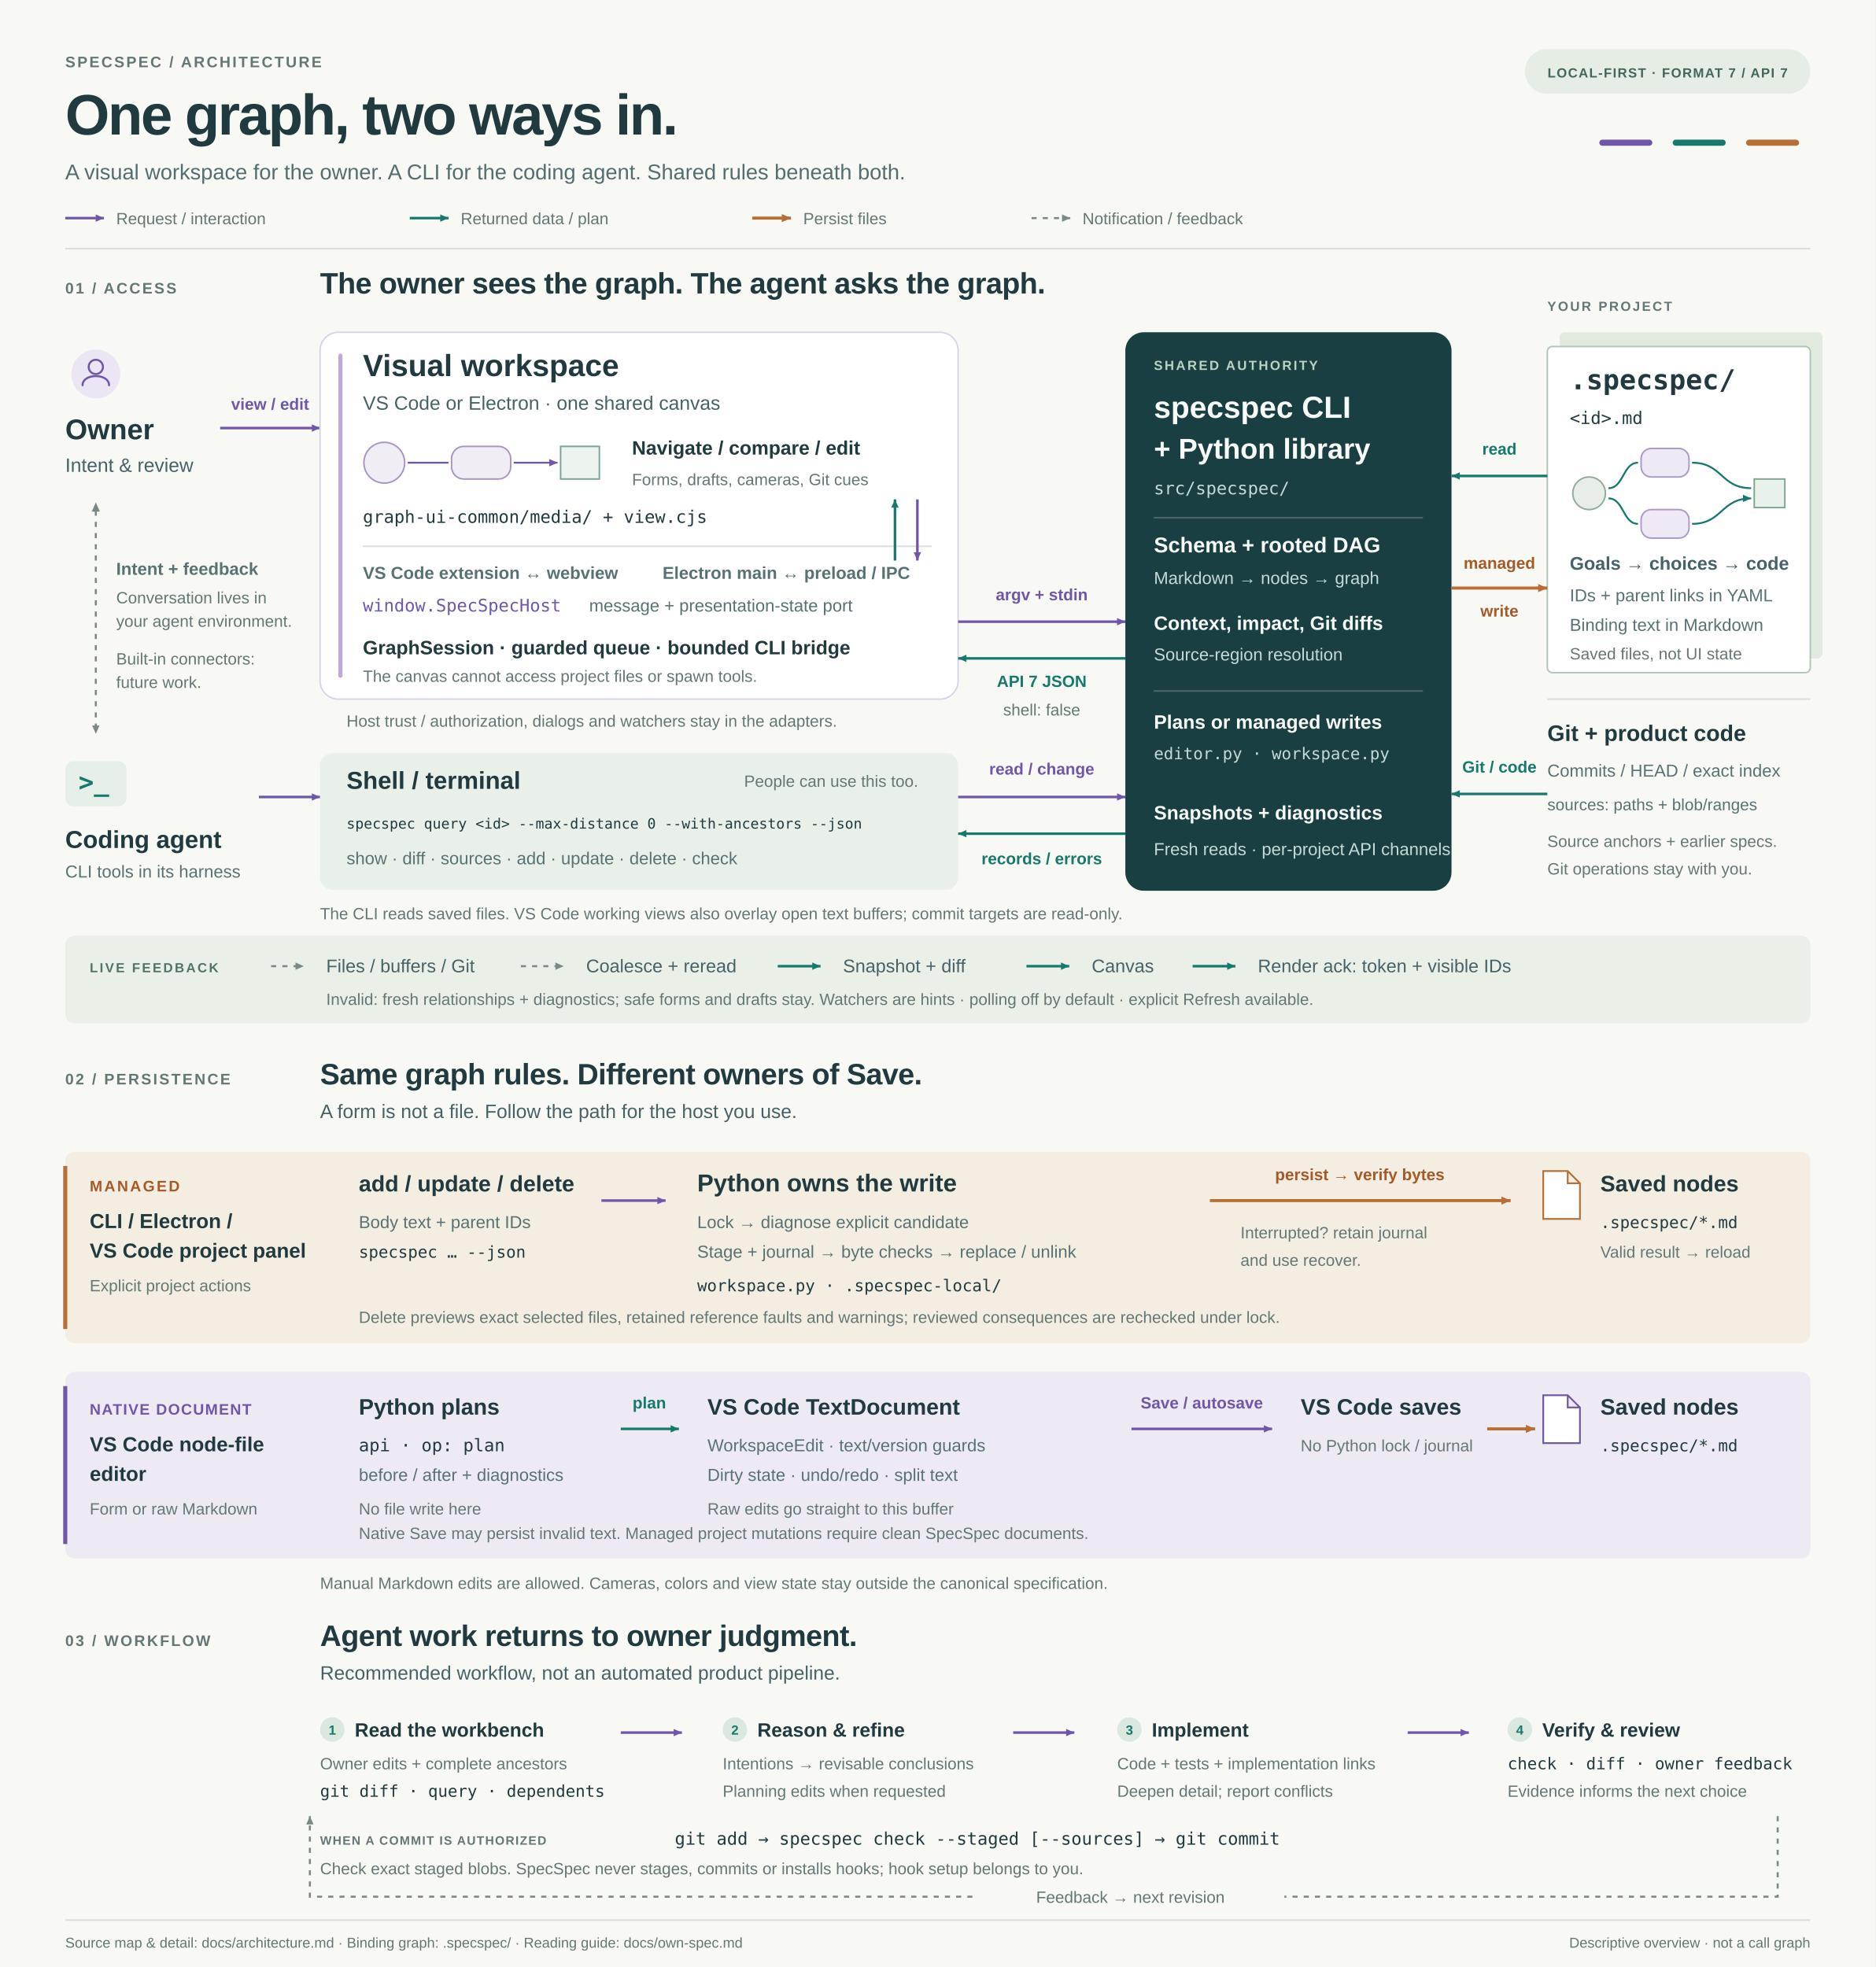
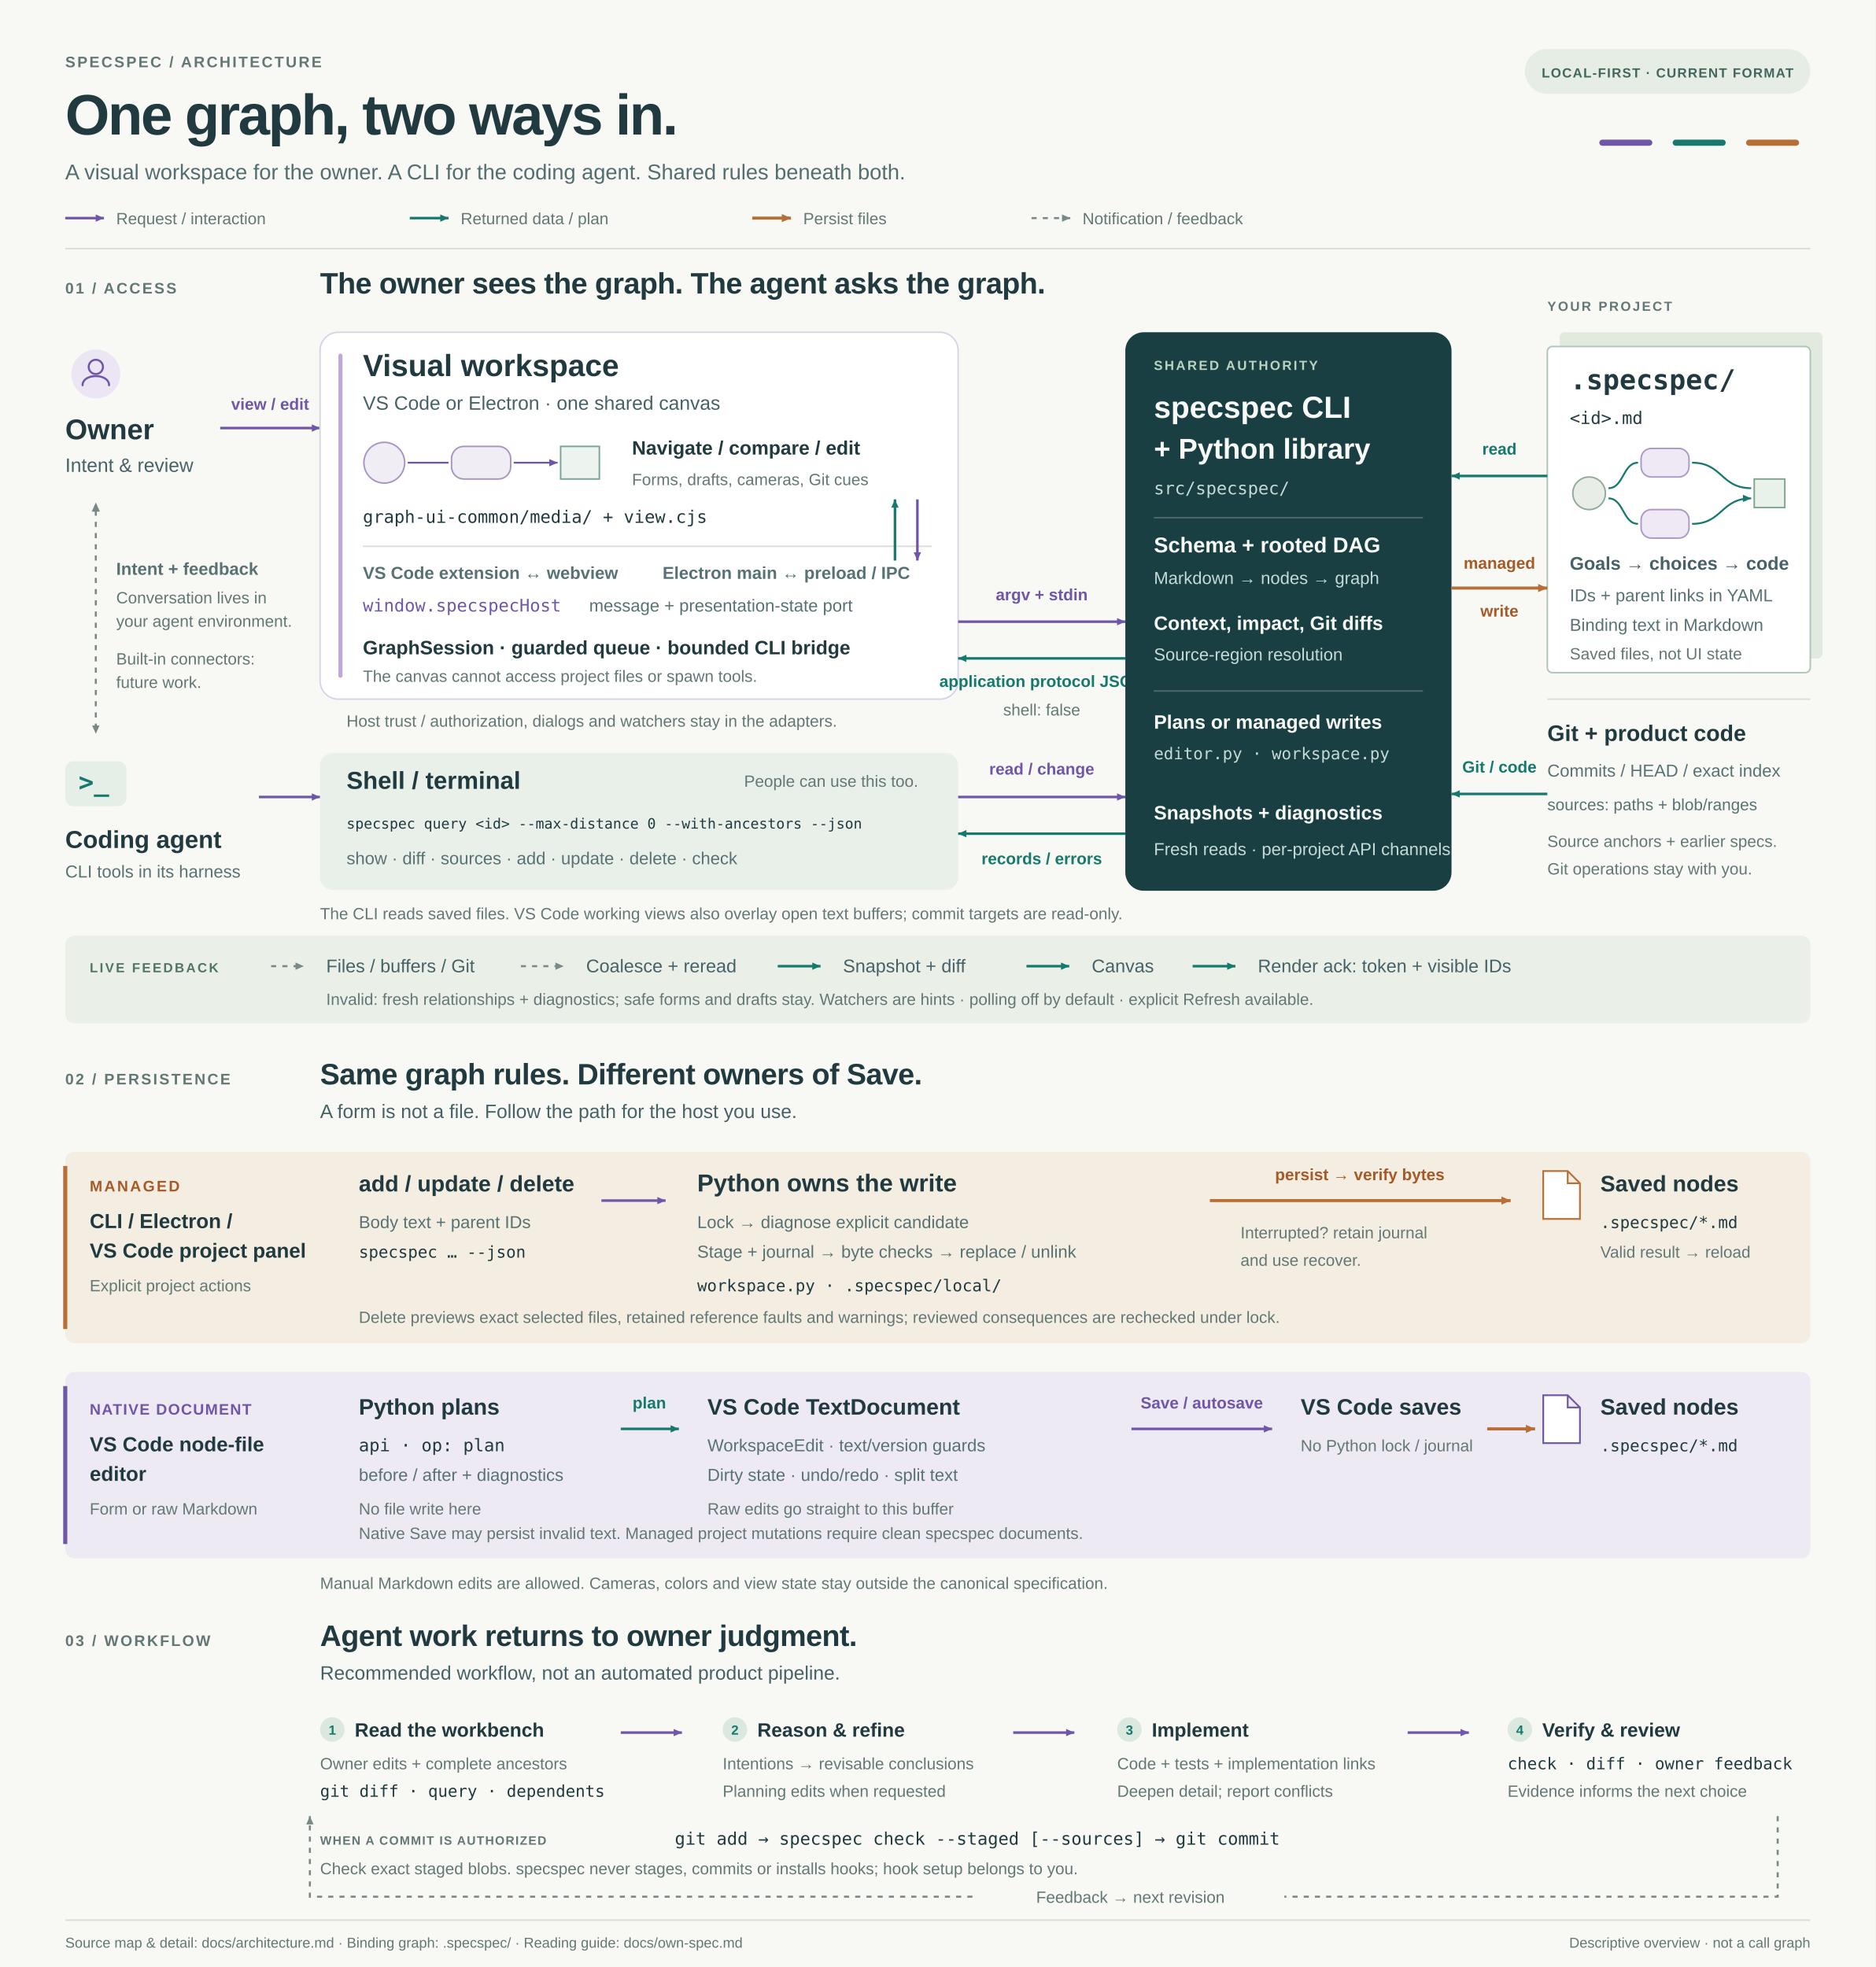
<svg xmlns="http://www.w3.org/2000/svg" width="1840" height="1930" viewBox="0 0 1840 1930" role="img" aria-labelledby="architecture-title architecture-description">
  <defs>
    <style>
      text { font-family: "Segoe UI", Arial, sans-serif; fill: #203a40; }
      .eyebrow { font-size: 15px; font-weight: 700; letter-spacing: 1.8px; fill: #637776; }
      .title { font-size: 56px; font-weight: 700; letter-spacing: -1.8px; }
      .subtitle { font-size: 21px; fill: #536d70; }
      .section { font-size: 29px; font-weight: 650; letter-spacing: -.4px; }
      .heading { font-size: 24px; font-weight: 650; }
      .body { font-size: 19px; fill: #466167; }
      .small { font-size: 17px; fill: #587274; }
      .caption { font-size: 16px; fill: #637776; }
      .code { font-family: Consolas, "DejaVu Sans Mono", monospace; font-size: 17px; }
      .label { font-size: 16px; font-weight: 600; }
      .purple { fill: #7056a8; }
      .teal { fill: #16796d; }
      .gold { fill: #a55a28; }
      .white { fill: #f7faf6; }
      .light { fill: #c6dad5; }
      .request { fill: none; stroke: #7056a8; stroke-width: 2.5; marker-end: url(#request-arrow); }
      .response { fill: none; stroke: #16796d; stroke-width: 2.5; marker-end: url(#response-arrow); }
      .write { fill: none; stroke: #b86e35; stroke-width: 3; marker-end: url(#write-arrow); }
      .hint { fill: none; stroke: #788987; stroke-width: 2; stroke-dasharray: 5 6; marker-end: url(#hint-arrow); }
      .hairline { fill: none; stroke: #d7dfd8; stroke-width: 1.5; }
    </style>
    <marker id="request-arrow" viewBox="0 0 10 10" refX="9" refY="5" markerWidth="9" markerHeight="9" markerUnits="userSpaceOnUse" orient="auto">
      <path d="M0 1L9 5L0 9Z" fill="#7056a8" />
    </marker>
    <marker id="response-arrow" viewBox="0 0 10 10" refX="9" refY="5" markerWidth="9" markerHeight="9" markerUnits="userSpaceOnUse" orient="auto">
      <path d="M0 1L9 5L0 9Z" fill="#16796d" />
    </marker>
    <marker id="write-arrow" viewBox="0 0 10 10" refX="9" refY="5" markerWidth="10" markerHeight="10" markerUnits="userSpaceOnUse" orient="auto">
      <path d="M0 1L9 5L0 9Z" fill="#b86e35" />
    </marker>
    <marker id="hint-arrow" viewBox="0 0 10 10" refX="9" refY="5" markerWidth="9" markerHeight="9" markerUnits="userSpaceOnUse" orient="auto">
      <path d="M0 1L9 5L0 9Z" fill="#788987" />
    </marker>
  </defs>
  <rect width="1840" height="1930" fill="#f8f9f4" />
  <g id="introduction" aria-label="Overview and visual key">
    <text x="64" y="66" class="eyebrow">SPECSPEC / ARCHITECTURE</text>
    <text x="64" y="132" class="title">One graph, two ways in.</text>
    <text x="64" y="176" class="subtitle">A visual workspace for the owner. A CLI for the coding agent. Shared rules beneath both.</text>
    <rect x="1496" y="48" width="280" height="44" rx="22" fill="#e5ede5" />
-     <text x="1636" y="76" text-anchor="middle" class="eyebrow" style="font-size:13px;letter-spacing:1px;fill:#42665d">LOCAL-FIRST · FORMAT 7 / API 7</text>
+     <text x="1636" y="76" text-anchor="middle" class="eyebrow" style="font-size:13px;letter-spacing:1px;fill:#42665d">LOCAL-FIRST · CURRENT FORMAT</text>
    <path d="M1572 140H1618" stroke="#7056a8" stroke-width="6" stroke-linecap="round" />
    <path d="M1644 140H1690" stroke="#16796d" stroke-width="6" stroke-linecap="round" />
    <path d="M1716 140H1762" stroke="#b86e35" stroke-width="6" stroke-linecap="round" />
    <path d="M64 214H102" class="request" />
    <text x="114" y="220" class="caption">Request / interaction</text>
    <path d="M402 214H440" class="response" />
    <text x="452" y="220" class="caption">Returned data / plan</text>
    <path d="M738 214H776" class="write" />
    <text x="788" y="220" class="caption">Persist files</text>
    <path d="M1012 214H1050" class="hint" />
    <text x="1062" y="220" class="caption">Notification / feedback</text>
    <path d="M64 244H1776" class="hairline" />
  </g>
  <g id="access-map" aria-label="Two entrances converge on one domain authority and canonical project files">
    <text x="64" y="288" class="eyebrow">01 / ACCESS</text>
    <text x="314" y="288" class="section">The owner sees the graph. The agent asks the graph.</text>
    <g id="owner-entry" aria-label="Owner: browse, edit and review through the visual workspace">
      <circle cx="94" cy="367" r="24" fill="#ece6f4" />
      <circle cx="94" cy="360" r="7" fill="none" stroke="#7056a8" stroke-width="2" />
      <path d="M81 378C81 366 107 366 107 378" fill="none" stroke="#7056a8" stroke-width="2" stroke-linecap="round" />
      <text x="64" y="431" class="heading" style="font-size:28px">Owner</text>
      <text x="64" y="463" class="body">Intent &amp; review</text>
      <path d="M216 420H314" class="request" />
      <text x="265" y="402" text-anchor="middle" class="label purple">view / edit</text>
    </g>
-     <g id="conversation" aria-label="Owner-agent conversation is external to SpecSpec">
+     <g id="conversation" aria-label="Owner-agent conversation is external to specspec">
      <path d="M94 501V720" class="hint" />
      <path d="M90 502L94 493L98 502Z" fill="#788987" />
      <text x="114" y="564" class="small" style="font-weight:600">Intent + feedback</text>
      <text x="114" y="592" class="caption">Conversation lives in</text>
      <text x="114" y="615" class="caption">your agent environment.</text>
      <text x="114" y="652" class="caption">Built-in connectors:</text>
      <text x="114" y="675" class="caption">future work.</text>
    </g>
    <g id="visual-workspace" aria-label="One unprivileged canvas and narrow VS Code or Electron adapters">
      <rect x="314" y="326" width="626" height="360" rx="18" fill="#fff" stroke="#d8d4e5" stroke-width="1.5" />
      <path d="M334 349V663" stroke="#bca9d7" stroke-width="4" stroke-linecap="round" />
      <text x="356" y="369" class="heading" style="font-size:30px">Visual workspace</text>
      <text x="356" y="402" class="body">VS Code or Electron · one shared canvas</text>
      <g id="canvas-miniature" aria-label="Illustrative graph canvas">
        <circle cx="377" cy="454" r="20" fill="#f0edf5" stroke="#aa94c4" stroke-width="1.5" />
        <rect x="443" y="438" width="58" height="32" rx="12" fill="#f0edf5" stroke="#aa94c4" stroke-width="1.5" />
        <rect x="550" y="438" width="38" height="32" fill="#edf4ef" stroke="#77a598" stroke-width="1.5" />
        <path d="M400 454H440M504 454H547" class="request" style="stroke-width:1.8" />
      </g>
      <text x="620" y="446" class="body" style="font-weight:650;fill:#203a40">Navigate / compare / edit</text>
      <text x="620" y="476" class="caption">Forms, drafts, cameras, Git cues</text>
      <text x="356" y="513" class="code">graph-ui-common/media/ + view.cjs</text>
      <path d="M356 536H914" class="hairline" />
      <path d="M900 490V550" class="request" />
      <path d="M878 550V490" class="response" />
      <text x="356" y="568" class="small" style="font-weight:600">VS Code extension ↔ webview</text>
      <text x="650" y="568" class="small" style="font-weight:600">Electron main ↔ preload / IPC</text>
-       <text x="356" y="600" class="code purple">window.SpecSpecHost</text>
+       <text x="356" y="600" class="code purple">window.specspecHost</text>
      <text x="578" y="600" class="small">message + presentation-state port</text>
      <text x="356" y="642" class="body" style="font-weight:650;fill:#203a40">GraphSession · guarded queue · bounded CLI bridge</text>
      <text x="356" y="669" class="caption">The canvas cannot access project files or spawn tools.</text>
      <text x="340" y="713" class="caption">Host trust / authorization, dialogs and watchers stay in the adapters.</text>
    </g>
    <g id="agent-entry" aria-label="Coding agent: call the CLI from its own shell, also available to people">
      <rect x="64" y="747" width="60" height="44" rx="8" fill="#e5eee7" />
      <text x="77" y="776" class="code teal" style="font-size:25px;font-weight:700">&gt;_</text>
      <text x="64" y="832" class="heading">Coding agent</text>
      <text x="64" y="861" class="small">CLI tools in its harness</text>
      <path d="M254 782H314" class="request" />
      <rect x="314" y="739" width="626" height="134" rx="12" fill="#e9f0e9" />
      <text x="340" y="774" class="heading">Shell / terminal</text>
      <text x="730" y="772" class="caption">People can use this too.</text>
      <text x="340" y="813" class="code" style="font-size:14px">specspec query &lt;id&gt; --max-distance 0 --with-ancestors --json</text>
      <text x="340" y="848" class="small">show · diff · sources · add · update · delete · check</text>
    </g>
-     <g id="cli-interface" aria-label="Shell-free argument arrays and UTF-8 stdin go in; API 7 JSON, records and diagnostics come back">
+     <g id="cli-interface" aria-label="Shell-free argument arrays and UTF-8 stdin go in; application protocol JSON, records and diagnostics come back">
      <path d="M940 610H1104" class="request" />
      <text x="1022" y="589" text-anchor="middle" class="label purple">argv + stdin</text>
      <path d="M1104 646H940" class="response" />
-       <text x="1022" y="674" text-anchor="middle" class="label teal">API 7 JSON</text>
+       <text x="1022" y="674" text-anchor="middle" class="label teal">application protocol JSON</text>
      <text x="1022" y="702" text-anchor="middle" class="caption">shell: false</text>
      <path d="M940 782H1104" class="request" />
      <text x="1022" y="760" text-anchor="middle" class="label purple">read / change</text>
      <path d="M1104 818H940" class="response" />
      <text x="1022" y="848" text-anchor="middle" class="label teal">records / errors</text>
    </g>
    <g id="python-authority" aria-label="The CLI and reusable Python library own specification meaning, not the renderer">
      <rect x="1104" y="326" width="320" height="548" rx="18" fill="#193f43" />
      <text x="1132" y="363" class="eyebrow" style="fill:#b9d3c0;font-size:13px">SHARED AUTHORITY</text>
      <text x="1132" y="410" class="heading white" style="font-size:30px">specspec CLI</text>
      <text x="1132" y="450" class="heading white" style="font-size:28px">+ Python library</text>
      <text x="1132" y="485" class="code light">src/specspec/</text>
      <path d="M1132 508H1396" stroke="#4c6869" stroke-width="1.5" />
      <text x="1132" y="542" class="body white" style="font-size:21px;font-weight:650">Schema + rooted DAG</text>
      <text x="1132" y="573" class="small light">Markdown → nodes → graph</text>
      <text x="1132" y="618" class="body white" style="font-weight:650">Context, impact, Git diffs</text>
      <text x="1132" y="648" class="small light">Source-region resolution</text>
      <path d="M1132 678H1396" stroke="#4c6869" stroke-width="1.5" />
      <text x="1132" y="715" class="body white" style="font-weight:650">Plans or managed writes</text>
      <text x="1132" y="745" class="code light" style="font-size:16px">editor.py · workspace.py</text>
      <text x="1132" y="804" class="body white" style="font-weight:650">Snapshots + diagnostics</text>
      <text x="1132" y="839" class="small light">Fresh reads · per-project API channels</text>
    </g>
    <g id="project-data" aria-label="Canonical saved Markdown DAG, Git snapshots and linked product sources">
      <text x="1518" y="305" class="eyebrow" style="font-size:13px">YOUR PROJECT</text>
      <rect x="1530" y="326" width="258" height="320" rx="5" fill="#e2e9df" />
      <rect x="1518" y="340" width="258" height="320" rx="5" fill="#fff" stroke="#afc5b6" stroke-width="1.5" />
      <text x="1540" y="382" class="code" style="font-size:27px;font-weight:700">.specspec/</text>
      <text x="1540" y="416" class="code">&lt;id&gt;.md</text>
      <g id="canonical-dag" aria-label="One manifesto, multi-parent requirements and implementation leaves">
        <circle cx="1559" cy="484" r="16" fill="#e8eee7" stroke="#91aa99" stroke-width="1.5" />
        <rect x="1610" y="440" width="47" height="28" rx="10" fill="#efe9f5" stroke="#ad99c7" stroke-width="1.5" />
        <rect x="1610" y="500" width="47" height="28" rx="10" fill="#efe9f5" stroke="#ad99c7" stroke-width="1.5" />
        <rect x="1721" y="470" width="30" height="28" fill="#e9f2ea" stroke="#80a58e" stroke-width="1.5" />
        <path d="M1578 479C1593 479 1592 454 1607 454M1578 489C1593 489 1592 514 1607 514M1660 454C1690 454 1688 479 1718 479M1660 514C1690 514 1688 489 1718 489" class="response" style="stroke-width:1.8" />
      </g>
      <text x="1540" y="559" class="body" style="font-size:18px;font-weight:650">Goals → choices → code</text>
      <text x="1540" y="590" class="small">IDs + parent links in YAML</text>
      <text x="1540" y="619" class="small">Binding text in Markdown</text>
      <text x="1540" y="647" class="caption">Saved files, not UI state</text>
      <path d="M1518 686H1776" class="hairline" />
      <text x="1518" y="727" class="heading" style="font-size:22px">Git + product code</text>
      <text x="1518" y="762" class="small">Commits / HEAD / exact index</text>
      <text x="1518" y="795" class="small" style="font-size:16px">sources: paths + blob/ranges</text>
      <text x="1518" y="831" class="caption">Source anchors + earlier specs.</text>
      <text x="1518" y="858" class="caption">Git operations stay with you.</text>
    </g>
    <g id="project-interface" aria-label="Python reads files and Git snapshots; managed operations write files. Native saves are detailed in section two.">
      <path d="M1518 467H1424" class="response" />
      <text x="1471" y="446" text-anchor="middle" class="label teal">read</text>
      <path d="M1424 577H1518" class="write" />
      <text x="1471" y="558" text-anchor="middle" class="label gold">managed</text>
      <text x="1471" y="605" text-anchor="middle" class="label gold">write</text>
      <path d="M1518 779H1424" class="response" />
      <text x="1471" y="758" text-anchor="middle" class="label teal">Git / code</text>
    </g>
    <text x="314" y="902" class="caption">The CLI reads saved files. VS Code working views also overlay open text buffers; commit targets are read-only.</text>
  </g>
  <g id="refresh-loop" aria-label="Live feedback: events prompt coalesced rereads, snapshots and acknowledged canvas rendering">
    <rect x="64" y="918" width="1712" height="86" rx="9" fill="#eaf0e8" />
    <text x="88" y="954" class="eyebrow" style="font-size:13px;fill:#507465">LIVE FEEDBACK</text>
    <path d="M266 948H298" class="hint" />
    <text x="320" y="954" class="body" style="font-size:18px">Files / buffers / Git</text>
    <path d="M511 948H553" class="hint" />
    <text x="575" y="954" class="body" style="font-size:18px">Coalesce + reread</text>
    <path d="M763 948H805" class="response" />
    <text x="827" y="954" class="body" style="font-size:18px">Snapshot + diff</text>
    <path d="M1007 948H1049" class="response" />
    <text x="1071" y="954" class="body" style="font-size:18px">Canvas</text>
    <path d="M1170 948H1212" class="response" />
    <text x="1234" y="954" class="body" style="font-size:18px">Render ack: token + visible IDs</text>
    <text x="320" y="986" class="caption">Invalid: fresh relationships + diagnostics; safe forms and drafts stay. Watchers are hints · polling off by default · explicit Refresh available.</text>
  </g>
  <g id="persistence" aria-label="Same graph rules, different persistence lifecycles">
    <text x="64" y="1064" class="eyebrow">02 / PERSISTENCE</text>
    <text x="314" y="1064" class="section">Same graph rules. Different owners of Save.</text>
    <text x="314" y="1097" class="body">A form is not a file. Follow the path for the host you use.</text>
    <g id="managed-save" aria-label="CLI, Electron and VS Code project actions use Python's locked, journaled managed writer">
      <rect x="64" y="1130" width="1712" height="188" rx="9" fill="#f4eee2" />
      <path d="M64 1144V1304" stroke="#b86e35" stroke-width="4" />
      <text x="88" y="1169" class="eyebrow gold">MANAGED</text>
      <text x="88" y="1205" class="body" style="font-size:20px;font-weight:650;fill:#203a40">CLI / Electron /</text>
      <text x="88" y="1234" class="body" style="font-size:20px;font-weight:650;fill:#203a40">VS Code project panel</text>
      <text x="88" y="1267" class="caption">Explicit project actions</text>
      <text x="352" y="1169" class="heading" style="font-size:22px">add / update / delete</text>
      <text x="352" y="1205" class="small">Body text + parent IDs</text>
      <text x="352" y="1234" class="code" style="font-size:16px">specspec … --json</text>
      <path d="M590 1178H653" class="request" />
      <text x="684" y="1169" class="heading">Python owns the write</text>
      <text x="684" y="1205" class="small">Lock → diagnose explicit candidate</text>
      <text x="684" y="1234" class="small">Stage + journal → byte checks → replace / unlink</text>
-       <text x="684" y="1267" class="code" style="font-size:16px">workspace.py · .specspec-local/</text>
+       <text x="684" y="1267" class="code" style="font-size:16px">workspace.py · .specspec/local/</text>
      <path d="M1187 1178H1482" class="write" />
      <text x="1334" y="1158" text-anchor="middle" class="label gold">persist → verify bytes</text>
      <text x="1217" y="1215" class="caption">Interrupted? retain journal</text>
      <text x="1217" y="1242" class="caption">and use recover.</text>
      <path d="M1514 1149H1538L1550 1161V1196H1514ZM1538 1149V1161H1550" fill="#fff" stroke="#b86e35" stroke-width="1.7" />
      <text x="1570" y="1169" class="heading" style="font-size:22px">Saved nodes</text>
      <text x="1570" y="1205" class="code" style="font-size:16px">.specspec/*.md</text>
      <text x="1570" y="1234" class="caption">Valid result → reload</text>
      <text x="352" y="1298" class="caption">Delete previews exact selected files, retained reference faults and warnings; reviewed consequences are rechecked under lock.</text>
    </g>
    <g id="native-save" aria-label="VS Code node-file forms use non-writing Python plans, WorkspaceEdit, native TextDocuments and native Save; raw edits go straight to the buffer">
      <rect x="64" y="1346" width="1712" height="183" rx="9" fill="#eeeaf4" />
      <path d="M64 1360V1515" stroke="#7056a8" stroke-width="4" />
      <text x="88" y="1388" class="eyebrow purple" style="letter-spacing:1px">NATIVE DOCUMENT</text>
      <text x="88" y="1424" class="body" style="font-size:20px;font-weight:650;fill:#203a40">VS Code node-file</text>
      <text x="88" y="1453" class="body" style="font-size:20px;font-weight:650;fill:#203a40">editor</text>
      <text x="88" y="1486" class="caption">Form or raw Markdown</text>
      <text x="352" y="1388" class="heading" style="font-size:22px">Python plans</text>
      <text x="352" y="1424" class="code">api · op: plan</text>
      <text x="352" y="1453" class="small">before / after + diagnostics</text>
      <text x="352" y="1486" class="caption">No file write here</text>
      <path d="M609 1402H666" class="response" />
      <text x="637" y="1382" text-anchor="middle" class="label teal">plan</text>
      <text x="694" y="1388" class="heading" style="font-size:22px">VS Code TextDocument</text>
      <text x="694" y="1424" class="small">WorkspaceEdit · text/version guards</text>
      <text x="694" y="1453" class="small">Dirty state · undo/redo · split text</text>
      <text x="694" y="1486" class="caption">Raw edits go straight to this buffer</text>
      <path d="M1110 1402H1248" class="request" />
      <text x="1179" y="1382" text-anchor="middle" class="label purple">Save / autosave</text>
      <text x="1276" y="1388" class="heading" style="font-size:22px">VS Code saves</text>
      <text x="1276" y="1424" class="caption">No Python lock / journal</text>
      <path d="M1459 1402H1506" class="write" />
      <path d="M1514 1369H1538L1550 1381V1416H1514ZM1538 1369V1381H1550" fill="#fff" stroke="#7056a8" stroke-width="1.7" />
      <text x="1570" y="1388" class="heading" style="font-size:22px">Saved nodes</text>
      <text x="1570" y="1424" class="code" style="font-size:16px">.specspec/*.md</text>
-       <text x="352" y="1510" class="caption">Native Save may persist invalid text. Managed project mutations require clean SpecSpec documents.</text>
+       <text x="352" y="1510" class="caption">Native Save may persist invalid text. Managed project mutations require clean specspec documents.</text>
    </g>
    <text x="314" y="1559" class="caption">Manual Markdown edits are allowed. Cameras, colors and view state stay outside the canonical specification.</text>
  </g>
  <g id="review-loop" aria-label="Recommended agent working loop and deliberate exact-index validation before authorized commits">
    <text x="64" y="1615" class="eyebrow">03 / WORKFLOW</text>
    <text x="314" y="1615" class="section">Agent work returns to owner judgment.</text>
    <text x="314" y="1648" class="body">Recommended workflow, not an automated product pipeline.</text>
    <g id="inspect-workbench" aria-label="Inspect owner edits and read complete ancestor context">
      <circle cx="326" cy="1697" r="12" fill="#dbe8dd" />
      <text x="326" y="1702" text-anchor="middle" class="label teal" style="font-size:13px">1</text>
      <text x="348" y="1704" class="body" style="font-weight:650;fill:#203a40">Read the workbench</text>
      <text x="314" y="1736" class="caption">Owner edits + complete ancestors</text>
      <text x="314" y="1763" class="code" style="font-size:16px">git diff · query · dependents</text>
    </g>
    <path d="M609 1700H669" class="request" />
    <g id="reason-and-refine" aria-label="Reason about intentions and deepen independently revisable conclusions">
      <circle cx="721" cy="1697" r="12" fill="#dbe8dd" />
      <text x="721" y="1702" text-anchor="middle" class="label teal" style="font-size:13px">2</text>
      <text x="743" y="1704" class="body" style="font-weight:650;fill:#203a40">Reason &amp; refine</text>
      <text x="709" y="1736" class="caption">Intentions → revisable conclusions</text>
      <text x="709" y="1763" class="caption">Planning edits when requested</text>
    </g>
    <path d="M994 1700H1054" class="request" />
    <g id="implement" aria-label="Implement and maintain source and verification links">
      <circle cx="1108" cy="1697" r="12" fill="#dbe8dd" />
      <text x="1108" y="1702" text-anchor="middle" class="label teal" style="font-size:13px">3</text>
      <text x="1130" y="1704" class="body" style="font-weight:650;fill:#203a40">Implement</text>
      <text x="1096" y="1736" class="caption">Code + tests + implementation links</text>
      <text x="1096" y="1763" class="caption">Deepen detail; report conflicts</text>
    </g>
    <path d="M1381 1700H1441" class="request" />
    <g id="verify-and-review" aria-label="Validate, compare and return bounded evidence to the owner">
      <circle cx="1491" cy="1697" r="12" fill="#dbe8dd" />
      <text x="1491" y="1702" text-anchor="middle" class="label teal" style="font-size:13px">4</text>
      <text x="1513" y="1704" class="body" style="font-weight:650;fill:#203a40">Verify &amp; review</text>
      <text x="1479" y="1736" class="code" style="font-size:16px">check · diff · owner feedback</text>
      <text x="1479" y="1763" class="caption">Evidence informs the next choice</text>
    </g>
    <text x="314" y="1810" class="eyebrow" style="font-size:12px;letter-spacing:1px">WHEN A COMMIT IS AUTHORIZED</text>
    <text x="662" y="1810" class="code" style="font-size:17px">git add → specspec check --staged [--sources] → git commit</text>
-     <text x="314" y="1839" class="caption">Check exact staged blobs. SpecSpec never stages, commits or installs hooks; hook setup belongs to you.</text>
+     <text x="314" y="1839" class="caption">Check exact staged blobs. specspec never stages, commits or installs hooks; hook setup belongs to you.</text>
    <path d="M1744 1782V1861H304V1782" class="hint" />
    <rect x="958" y="1847" width="302" height="26" fill="#f8f9f4" />
    <text x="1109" y="1867" text-anchor="middle" class="caption">Feedback → next revision</text>
  </g>
  <path d="M64 1884H1776" class="hairline" />
  <text x="64" y="1911" class="caption" style="font-size:14px">Source map &amp; detail: docs/architecture.md · Binding graph: .specspec/ · Reading guide: docs/own-spec.md</text>
  <text x="1776" y="1911" text-anchor="end" class="caption" style="font-size:14px">Descriptive overview · not a call graph</text>
</svg>
